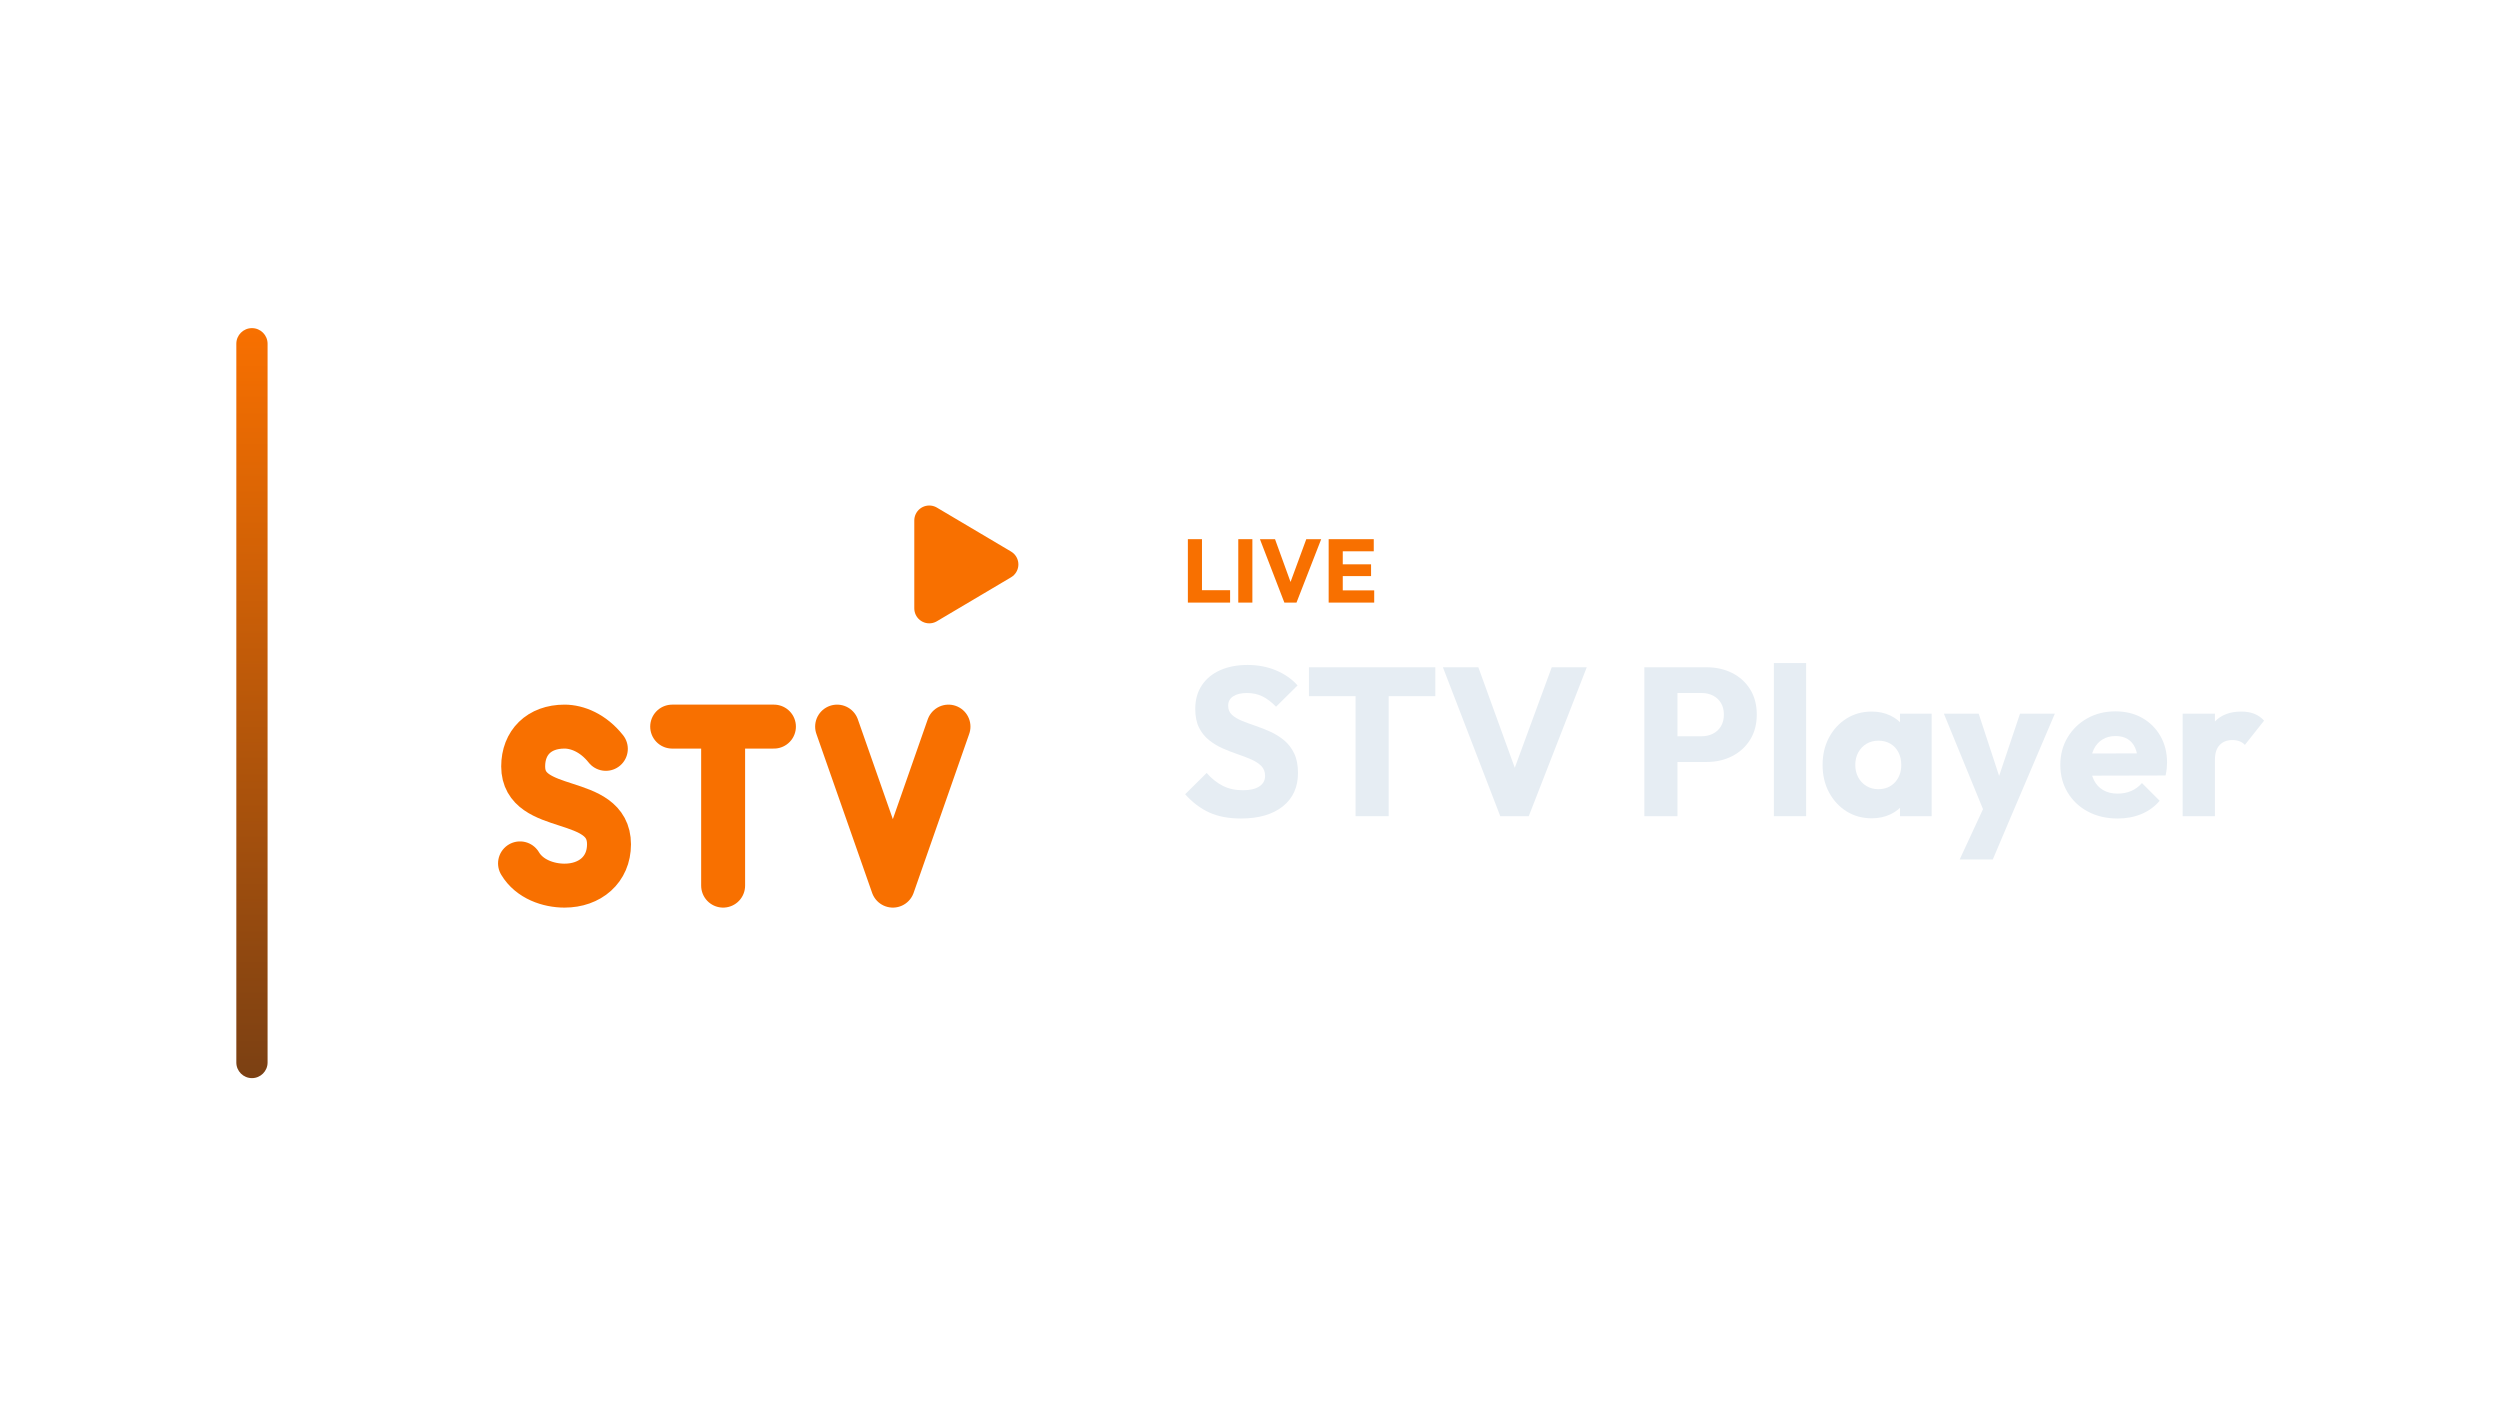
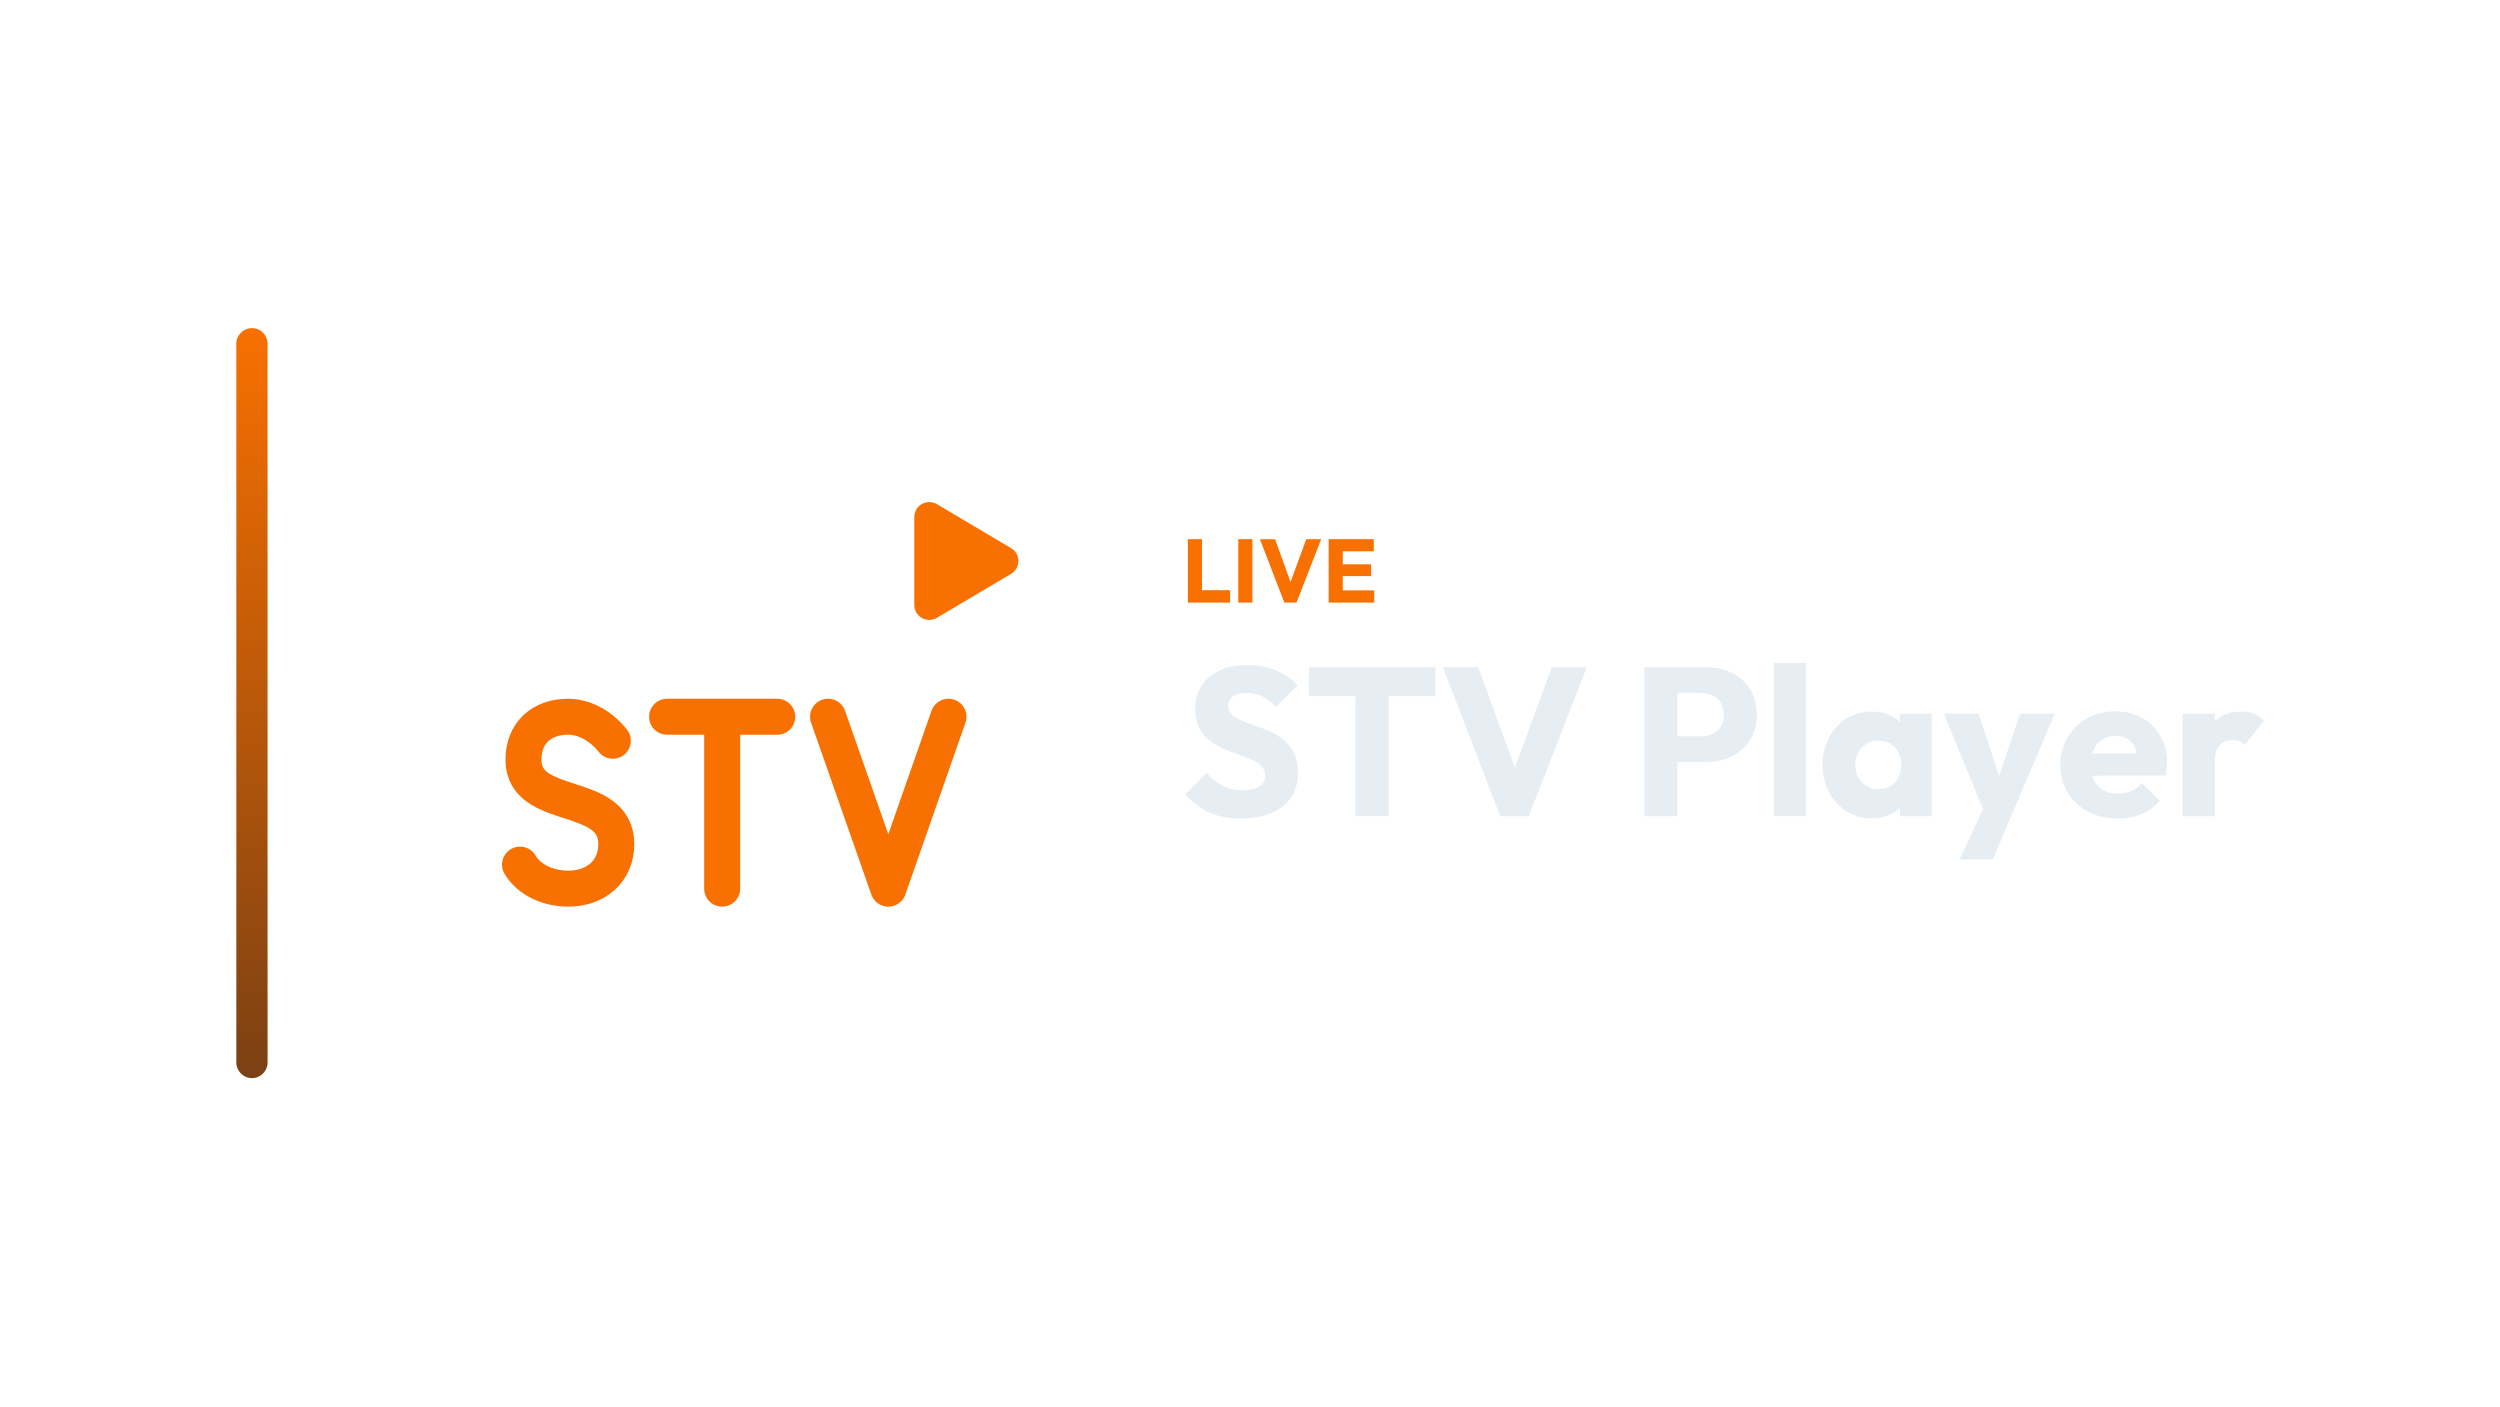
<svg xmlns="http://www.w3.org/2000/svg" width="1280" height="720" viewBox="0 0 1280 720">
  <g transform="translate(51.0,0.0)">
    <defs>
      <linearGradient id="cbRail" x1="0" y1="0" x2="0" y2="1">
        <stop offset="0%" stop-color="#F87000" />
        <stop offset="100%" stop-color="#7B4013" />
      </linearGradient>
    </defs>
    <rect x="70" y="168" width="16" height="384" rx="8.0" fill="url(#cbRail)" />
    <g transform="translate(159,180) scale(0.70312)">
-       <g transform="translate(256 256) scale(1) translate(-264 -201)">
-         <path d="M 150.5 234.3 C 141.3 222.7 129.7 218.1 120.4 218.1 C 101.9 218.1 90.3 229.7 90.3 247.1 C 90.3 282.9 152.8 266.7 152.8 303.8 C 152.8 322.3 138.9 333.9 120.4 333.9 C 108.8 333.9 94.9 329.3 88.0 317.7 M 198.8 218.1 L 272.9 218.1 M 235.9 218.1 L 235.9 333.9 M 318.9 218.1 L 359.5 333.9 L 400.0 218.1" fill="none" stroke="#F87000" stroke-width="32.0" stroke-linecap="round" stroke-linejoin="round" />
+       <g transform="translate(256 256) scale(1) translate(-264 -203.5)">
+         <path d="M 155.6 230.9 C 145.6 218.4 133.1 213.4 123.1 213.4 C 103.0 213.4 90.5 225.9 90.5 244.7 C 90.5 283.5 158.1 266.0 158.1 306.1 C 158.1 326.1 143.1 338.6 123.1 338.6 C 110.5 338.6 95.5 333.6 88.0 321.1 M 195.1 213.4 L 275.3 213.4 M 235.2 213.4 L 235.2 338.6 M 312.3 213.4 L 356.2 338.6 L 400.0 213.4" fill="none" stroke="#F87000" stroke-width="26.2" stroke-linecap="round" stroke-linejoin="round" />
        <path d="M 386 68 L 440 100 L 386 132 Z" stroke="#F87000" stroke-width="21.8" stroke-linecap="round" stroke-linejoin="round" fill="#F87000" />
      </g>
    </g>
    <path d="M557.19 308.53V276.054H564.412V308.53ZM562.756 308.53V302.182H578.81V308.53Z" fill="#F87000" stroke="none" />
    <path d="M582.996 308.53V276.054H590.218V308.53Z" fill="#F87000" stroke="none" />
    <path d="M606.594 308.53 594.082 276.054H601.81L611.332 302.32H608.158L617.818 276.054H625.454L612.804 308.53Z" fill="#F87000" stroke="none" />
    <path d="M629.272 308.53V276.054H636.494V308.53ZM634.792 308.53V302.274H652.594V308.53ZM634.792 294.96V288.934H650.984V294.96ZM634.792 282.264V276.054H652.364V282.264Z" fill="#F87000" stroke="none" />
    <path d="M584.302 419.078Q574.906 419.078 568.156 416.0Q561.406 412.922 555.79 406.658L566.806 395.75Q570.478 399.962 574.96 402.284Q579.442 404.606 585.382 404.606Q590.782 404.606 593.752 402.662Q596.722 400.718 596.722 397.262Q596.722 394.13 594.778 392.186Q592.834 390.242 589.648 388.838Q586.462 387.434 582.628 386.138Q578.794 384.842 575.014 383.168Q571.234 381.494 568.048 378.956Q564.862 376.418 562.918 372.584Q560.974 368.75 560.974 362.918Q560.974 355.898 564.376 350.822Q567.778 345.746 573.826 343.1Q579.874 340.454 587.758 340.454Q595.75 340.454 602.392 343.262Q609.034 346.07 613.354 350.93L602.338 361.838Q598.882 358.274 595.372 356.546Q591.862 354.818 587.434 354.818Q583.006 354.818 580.414 356.492Q577.822 358.166 577.822 361.298Q577.822 364.214 579.766 365.996Q581.71 367.778 584.896 369.074Q588.082 370.37 591.916 371.666Q595.75 372.962 599.53 374.69Q603.31 376.418 606.496 379.064Q609.682 381.71 611.626 385.76Q613.57 389.81 613.57 395.75Q613.57 406.658 605.794 412.868Q598.018 419.078 584.302 419.078Z" fill="#E6EDF3" stroke="none" />
    <path d="M643.054 417.89V342.722H660.01V417.89ZM619.186 356.438V341.642H683.878V356.438Z" fill="#E6EDF3" stroke="none" />
    <path d="M717.142 417.89 687.766 341.642H705.91L728.266 403.31H720.814L743.494 341.642H761.422L731.722 417.89Z" fill="#E6EDF3" stroke="none" />
    <path d="M803.866 390.134V376.958H820.282Q823.414 376.958 826.006 375.662Q828.598 374.366 830.11 371.882Q831.622 369.398 831.622 365.834Q831.622 362.378 830.11 359.894Q828.598 357.41 826.006 356.114Q823.414 354.818 820.282 354.818H803.866V341.642H822.766Q830.002 341.642 835.834 344.558Q841.666 347.474 845.068 352.928Q848.47 358.382 848.47 365.834Q848.47 373.286 845.068 378.74Q841.666 384.194 835.834 387.164Q830.002 390.134 822.766 390.134ZM790.906 417.89V341.642H807.862V417.89Z" fill="#E6EDF3" stroke="none" />
    <path d="M857.218 417.89V339.482H873.742V417.89Z" fill="#E6EDF3" stroke="none" />
    <path d="M907.33 418.97Q900.094 418.97 894.424 415.406Q888.754 411.842 885.46 405.686Q882.166 399.53 882.166 391.646Q882.166 383.762 885.46 377.606Q888.754 371.45 894.424 367.886Q900.094 364.322 907.33 364.322Q912.622 364.322 916.888 366.374Q921.154 368.426 923.854 372.044Q926.554 375.662 926.878 380.306V402.986Q926.554 407.63 923.908 411.248Q921.262 414.866 916.942 416.918Q912.622 418.97 907.33 418.97ZM910.678 404.066Q915.97 404.066 919.21 400.556Q922.45 397.046 922.45 391.646Q922.45 387.974 920.992 385.166Q919.534 382.358 916.888 380.792Q914.242 379.226 910.786 379.226Q907.33 379.226 904.684 380.792Q902.038 382.358 900.472 385.166Q898.906 387.974 898.906 391.646Q898.906 395.21 900.418 398.018Q901.93 400.826 904.63 402.446Q907.33 404.066 910.678 404.066ZM921.802 417.89V403.742L924.286 390.998L921.802 378.254V365.402H938.002V417.89Z" fill="#E6EDF3" stroke="none" />
    <path d="M965.866 418.106 944.266 365.402H962.086L975.802 407.198H969.214L983.254 365.402H1001.074L978.61 418.106ZM952.366 440.03 968.134 406.01 978.61 418.106 969.322 440.03Z" fill="#E6EDF3" stroke="none" />
    <path d="M1033.258 419.078Q1024.726 419.078 1018.084 415.568Q1011.442 412.058 1007.662 405.794Q1003.882 399.53 1003.882 391.646Q1003.882 383.762 1007.608 377.552Q1011.334 371.342 1017.706 367.778Q1024.078 364.214 1032.07 364.214Q1039.846 364.214 1045.786 367.562Q1051.726 370.91 1055.128 376.85Q1058.53 382.79 1058.53 390.458Q1058.53 391.862 1058.368 393.428Q1058.206 394.994 1057.774 397.046L1012.522 397.154V385.814L1050.754 385.706L1043.626 390.458Q1043.518 385.922 1042.222 382.952Q1040.926 379.982 1038.388 378.416Q1035.85 376.85 1032.178 376.85Q1028.29 376.85 1025.428 378.632Q1022.566 380.414 1021 383.654Q1019.434 386.894 1019.434 391.538Q1019.434 396.182 1021.108 399.476Q1022.782 402.77 1025.86 404.552Q1028.938 406.334 1033.15 406.334Q1037.038 406.334 1040.17 404.984Q1043.302 403.634 1045.678 400.934L1054.75 410.006Q1050.862 414.542 1045.354 416.81Q1039.846 419.078 1033.258 419.078Z" fill="#E6EDF3" stroke="none" />
    <path d="M1066.522 417.89V365.402H1083.046V417.89ZM1083.046 389.054 1076.134 383.654Q1078.186 374.474 1083.046 369.398Q1087.906 364.322 1096.546 364.322Q1100.326 364.322 1103.188 365.456Q1106.05 366.59 1108.21 368.966L1098.382 381.386Q1097.302 380.198 1095.682 379.55Q1094.062 378.902 1092.01 378.902Q1087.906 378.902 1085.476 381.44Q1083.046 383.978 1083.046 389.054Z" fill="#E6EDF3" stroke="none" />
  </g>
</svg>
